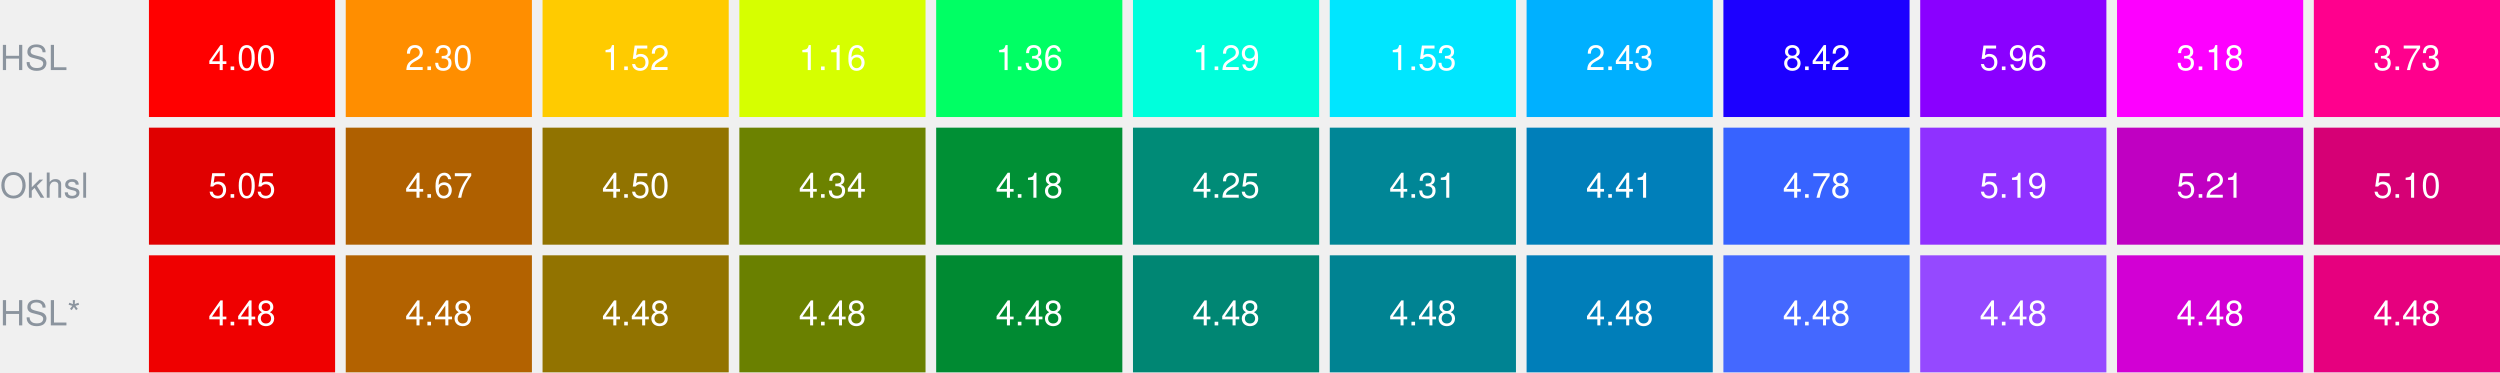
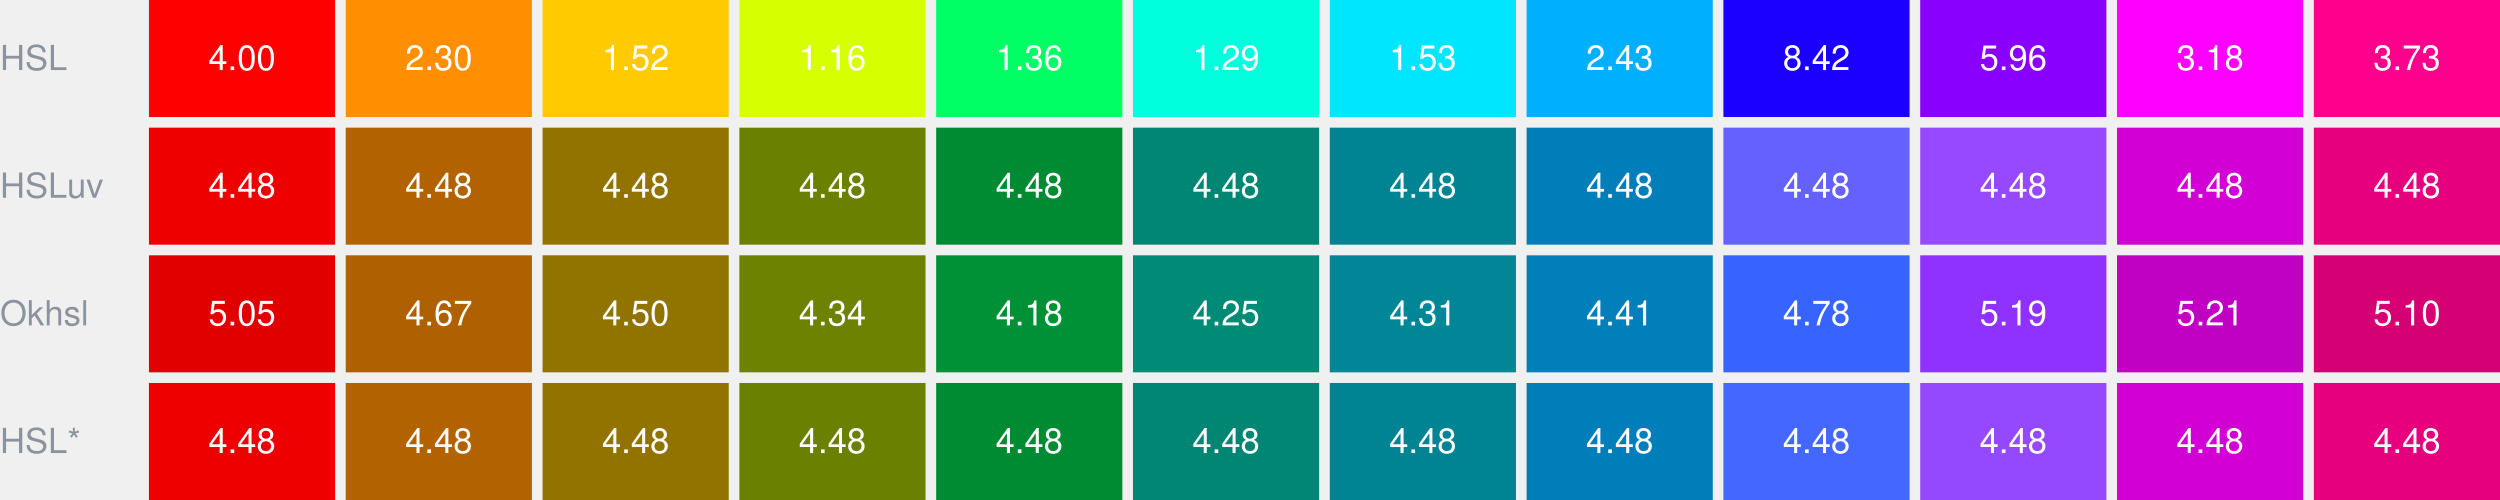
- <svg xmlns="http://www.w3.org/2000/svg" width="940" height="140" viewBox="0 0 940 140">
+ <svg xmlns="http://www.w3.org/2000/svg" width="940" height="188" viewBox="0 0 940 188">
  <g font-family="-apple-system, BlinkMacSystemFont, 'Segoe UI', Helvetica, Arial, sans-serif" font-size="13" fill="#8b949e">
    <text x="0" y="22" text-anchor="start" dominant-baseline="middle">HSL</text>
    <rect x="56" y="0" width="70" height="44" fill="#ff0000" />
    <text x="91" y="22" text-anchor="middle" dominant-baseline="middle" fill="#ffffff">4.00</text>
    <rect x="130" y="0" width="70" height="44" fill="#ff8e00" />
    <text x="165" y="22" text-anchor="middle" dominant-baseline="middle" fill="#ffffff">2.30</text>
    <rect x="204" y="0" width="70" height="44" fill="#ffcb00" />
    <text x="239" y="22" text-anchor="middle" dominant-baseline="middle" fill="#ffffff">1.52</text>
    <rect x="278" y="0" width="70" height="44" fill="#d6ff00" />
    <text x="313" y="22" text-anchor="middle" dominant-baseline="middle" fill="#ffffff">1.16</text>
    <rect x="352" y="0" width="70" height="44" fill="#00ff64" />
    <text x="387" y="22" text-anchor="middle" dominant-baseline="middle" fill="#ffffff">1.36</text>
    <rect x="426" y="0" width="70" height="44" fill="#00ffdc" />
    <text x="461" y="22" text-anchor="middle" dominant-baseline="middle" fill="#ffffff">1.29</text>
    <rect x="500" y="0" width="70" height="44" fill="#00e6ff" />
    <text x="535" y="22" text-anchor="middle" dominant-baseline="middle" fill="#ffffff">1.53</text>
    <rect x="574" y="0" width="70" height="44" fill="#00b0ff" />
    <text x="609" y="22" text-anchor="middle" dominant-baseline="middle" fill="#ffffff">2.43</text>
    <rect x="648" y="0" width="70" height="44" fill="#1c00ff" />
    <text x="683" y="22" text-anchor="middle" dominant-baseline="middle" fill="#ffffff">8.42</text>
    <rect x="722" y="0" width="70" height="44" fill="#8a00ff" />
    <text x="757" y="22" text-anchor="middle" dominant-baseline="middle" fill="#ffffff">5.96</text>
    <rect x="796" y="0" width="70" height="44" fill="#fd00ff" />
    <text x="831" y="22" text-anchor="middle" dominant-baseline="middle" fill="#ffffff">3.18</text>
    <rect x="870" y="0" width="70" height="44" fill="#ff008d" />
    <text x="905" y="22" text-anchor="middle" dominant-baseline="middle" fill="#ffffff">3.73</text>
-     <text x="0" y="70" text-anchor="start" dominant-baseline="middle">Okhsl</text>
-     <rect x="56" y="48" width="70" height="44" fill="#e00000" />
-     <text x="91" y="70" text-anchor="middle" dominant-baseline="middle" fill="#ffffff">5.05</text>
-     <rect x="130" y="48" width="70" height="44" fill="#af6000" />
-     <text x="165" y="70" text-anchor="middle" dominant-baseline="middle" fill="#ffffff">4.67</text>
-     <rect x="204" y="48" width="70" height="44" fill="#917300" />
-     <text x="239" y="70" text-anchor="middle" dominant-baseline="middle" fill="#ffffff">4.50</text>
-     <rect x="278" y="48" width="70" height="44" fill="#6c8200" />
-     <text x="313" y="70" text-anchor="middle" dominant-baseline="middle" fill="#ffffff">4.34</text>
-     <rect x="352" y="48" width="70" height="44" fill="#009035" />
-     <text x="387" y="70" text-anchor="middle" dominant-baseline="middle" fill="#ffffff">4.18</text>
-     <rect x="426" y="48" width="70" height="44" fill="#008b77" />
-     <text x="461" y="70" text-anchor="middle" dominant-baseline="middle" fill="#ffffff">4.25</text>
-     <rect x="500" y="48" width="70" height="44" fill="#008696" />
-     <text x="535" y="70" text-anchor="middle" dominant-baseline="middle" fill="#ffffff">4.31</text>
-     <rect x="574" y="48" width="70" height="44" fill="#007fba" />
-     <text x="609" y="70" text-anchor="middle" dominant-baseline="middle" fill="#ffffff">4.41</text>
-     <rect x="648" y="48" width="70" height="44" fill="#3763ff" />
-     <text x="683" y="70" text-anchor="middle" dominant-baseline="middle" fill="#ffffff">4.78</text>
-     <rect x="722" y="48" width="70" height="44" fill="#8f31ff" />
-     <text x="757" y="70" text-anchor="middle" dominant-baseline="middle" fill="#ffffff">5.19</text>
-     <rect x="796" y="48" width="70" height="44" fill="#c000c2" />
-     <text x="831" y="70" text-anchor="middle" dominant-baseline="middle" fill="#ffffff">5.21</text>
-     <rect x="870" y="48" width="70" height="44" fill="#d60075" />
-     <text x="905" y="70" text-anchor="middle" dominant-baseline="middle" fill="#ffffff">5.10</text>
-     <text x="0" y="118" text-anchor="start" dominant-baseline="middle">HSL*</text>
-     <rect x="56" y="96" width="70" height="44" fill="#ef0000" />
-     <text x="91" y="118" text-anchor="middle" dominant-baseline="middle" fill="#ffffff">4.48</text>
-     <rect x="130" y="96" width="70" height="44" fill="#b36200" />
-     <text x="165" y="118" text-anchor="middle" dominant-baseline="middle" fill="#ffffff">4.48</text>
-     <rect x="204" y="96" width="70" height="44" fill="#927300" />
-     <text x="239" y="118" text-anchor="middle" dominant-baseline="middle" fill="#ffffff">4.48</text>
-     <rect x="278" y="96" width="70" height="44" fill="#6a8000" />
-     <text x="313" y="118" text-anchor="middle" dominant-baseline="middle" fill="#ffffff">4.48</text>
-     <rect x="352" y="96" width="70" height="44" fill="#008a32" />
-     <text x="387" y="118" text-anchor="middle" dominant-baseline="middle" fill="#ffffff">4.48</text>
-     <rect x="426" y="96" width="70" height="44" fill="#008673" />
-     <text x="461" y="118" text-anchor="middle" dominant-baseline="middle" fill="#ffffff">4.48</text>
-     <rect x="500" y="96" width="70" height="44" fill="#008392" />
-     <text x="535" y="118" text-anchor="middle" dominant-baseline="middle" fill="#ffffff">4.48</text>
-     <rect x="574" y="96" width="70" height="44" fill="#007eb9" />
-     <text x="609" y="118" text-anchor="middle" dominant-baseline="middle" fill="#ffffff">4.48</text>
-     <rect x="648" y="96" width="70" height="44" fill="#4468ff" />
-     <text x="683" y="118" text-anchor="middle" dominant-baseline="middle" fill="#ffffff">4.48</text>
-     <rect x="722" y="96" width="70" height="44" fill="#9549ff" />
-     <text x="757" y="118" text-anchor="middle" dominant-baseline="middle" fill="#ffffff">4.48</text>
-     <rect x="796" y="96" width="70" height="44" fill="#d200d4" />
-     <text x="831" y="118" text-anchor="middle" dominant-baseline="middle" fill="#ffffff">4.48</text>
-     <rect x="870" y="96" width="70" height="44" fill="#e6007e" />
-     <text x="905" y="118" text-anchor="middle" dominant-baseline="middle" fill="#ffffff">4.48</text>
+     <text x="0" y="70" text-anchor="start" dominant-baseline="middle">HSLuv</text>
+     <rect x="56" y="48" width="70" height="44" fill="#ef0000" />
+     <text x="91" y="70" text-anchor="middle" dominant-baseline="middle" fill="#ffffff">4.48</text>
+     <rect x="130" y="48" width="70" height="44" fill="#b36200" />
+     <text x="165" y="70" text-anchor="middle" dominant-baseline="middle" fill="#ffffff">4.48</text>
+     <rect x="204" y="48" width="70" height="44" fill="#927300" />
+     <text x="239" y="70" text-anchor="middle" dominant-baseline="middle" fill="#ffffff">4.48</text>
+     <rect x="278" y="48" width="70" height="44" fill="#6a8000" />
+     <text x="313" y="70" text-anchor="middle" dominant-baseline="middle" fill="#ffffff">4.48</text>
+     <rect x="352" y="48" width="70" height="44" fill="#008a32" />
+     <text x="387" y="70" text-anchor="middle" dominant-baseline="middle" fill="#ffffff">4.48</text>
+     <rect x="426" y="48" width="70" height="44" fill="#008673" />
+     <text x="461" y="70" text-anchor="middle" dominant-baseline="middle" fill="#ffffff">4.48</text>
+     <rect x="500" y="48" width="70" height="44" fill="#008392" />
+     <text x="535" y="70" text-anchor="middle" dominant-baseline="middle" fill="#ffffff">4.48</text>
+     <rect x="574" y="48" width="70" height="44" fill="#007eb9" />
+     <text x="609" y="70" text-anchor="middle" dominant-baseline="middle" fill="#ffffff">4.48</text>
+     <rect x="648" y="48" width="70" height="44" fill="#6461ff" />
+     <text x="683" y="70" text-anchor="middle" dominant-baseline="middle" fill="#ffffff">4.48</text>
+     <rect x="722" y="48" width="70" height="44" fill="#9649ff" />
+     <text x="757" y="70" text-anchor="middle" dominant-baseline="middle" fill="#ffffff">4.48</text>
+     <rect x="796" y="48" width="70" height="44" fill="#d200d4" />
+     <text x="831" y="70" text-anchor="middle" dominant-baseline="middle" fill="#ffffff">4.48</text>
+     <rect x="870" y="48" width="70" height="44" fill="#e6007e" />
+     <text x="905" y="70" text-anchor="middle" dominant-baseline="middle" fill="#ffffff">4.48</text>
+     <text x="0" y="118" text-anchor="start" dominant-baseline="middle">Okhsl</text>
+     <rect x="56" y="96" width="70" height="44" fill="#e00000" />
+     <text x="91" y="118" text-anchor="middle" dominant-baseline="middle" fill="#ffffff">5.05</text>
+     <rect x="130" y="96" width="70" height="44" fill="#af6000" />
+     <text x="165" y="118" text-anchor="middle" dominant-baseline="middle" fill="#ffffff">4.67</text>
+     <rect x="204" y="96" width="70" height="44" fill="#917300" />
+     <text x="239" y="118" text-anchor="middle" dominant-baseline="middle" fill="#ffffff">4.50</text>
+     <rect x="278" y="96" width="70" height="44" fill="#6c8200" />
+     <text x="313" y="118" text-anchor="middle" dominant-baseline="middle" fill="#ffffff">4.34</text>
+     <rect x="352" y="96" width="70" height="44" fill="#009035" />
+     <text x="387" y="118" text-anchor="middle" dominant-baseline="middle" fill="#ffffff">4.18</text>
+     <rect x="426" y="96" width="70" height="44" fill="#008b77" />
+     <text x="461" y="118" text-anchor="middle" dominant-baseline="middle" fill="#ffffff">4.25</text>
+     <rect x="500" y="96" width="70" height="44" fill="#008696" />
+     <text x="535" y="118" text-anchor="middle" dominant-baseline="middle" fill="#ffffff">4.31</text>
+     <rect x="574" y="96" width="70" height="44" fill="#007fba" />
+     <text x="609" y="118" text-anchor="middle" dominant-baseline="middle" fill="#ffffff">4.41</text>
+     <rect x="648" y="96" width="70" height="44" fill="#3763ff" />
+     <text x="683" y="118" text-anchor="middle" dominant-baseline="middle" fill="#ffffff">4.78</text>
+     <rect x="722" y="96" width="70" height="44" fill="#8f31ff" />
+     <text x="757" y="118" text-anchor="middle" dominant-baseline="middle" fill="#ffffff">5.19</text>
+     <rect x="796" y="96" width="70" height="44" fill="#c000c2" />
+     <text x="831" y="118" text-anchor="middle" dominant-baseline="middle" fill="#ffffff">5.21</text>
+     <rect x="870" y="96" width="70" height="44" fill="#d60075" />
+     <text x="905" y="118" text-anchor="middle" dominant-baseline="middle" fill="#ffffff">5.10</text>
+     <text x="0" y="166" text-anchor="start" dominant-baseline="middle">HSL*</text>
+     <rect x="56" y="144" width="70" height="44" fill="#ef0000" />
+     <text x="91" y="166" text-anchor="middle" dominant-baseline="middle" fill="#ffffff">4.48</text>
+     <rect x="130" y="144" width="70" height="44" fill="#b36200" />
+     <text x="165" y="166" text-anchor="middle" dominant-baseline="middle" fill="#ffffff">4.48</text>
+     <rect x="204" y="144" width="70" height="44" fill="#927300" />
+     <text x="239" y="166" text-anchor="middle" dominant-baseline="middle" fill="#ffffff">4.48</text>
+     <rect x="278" y="144" width="70" height="44" fill="#6a8000" />
+     <text x="313" y="166" text-anchor="middle" dominant-baseline="middle" fill="#ffffff">4.48</text>
+     <rect x="352" y="144" width="70" height="44" fill="#008a32" />
+     <text x="387" y="166" text-anchor="middle" dominant-baseline="middle" fill="#ffffff">4.48</text>
+     <rect x="426" y="144" width="70" height="44" fill="#008673" />
+     <text x="461" y="166" text-anchor="middle" dominant-baseline="middle" fill="#ffffff">4.48</text>
+     <rect x="500" y="144" width="70" height="44" fill="#008392" />
+     <text x="535" y="166" text-anchor="middle" dominant-baseline="middle" fill="#ffffff">4.48</text>
+     <rect x="574" y="144" width="70" height="44" fill="#007eb9" />
+     <text x="609" y="166" text-anchor="middle" dominant-baseline="middle" fill="#ffffff">4.48</text>
+     <rect x="648" y="144" width="70" height="44" fill="#4468ff" />
+     <text x="683" y="166" text-anchor="middle" dominant-baseline="middle" fill="#ffffff">4.48</text>
+     <rect x="722" y="144" width="70" height="44" fill="#9549ff" />
+     <text x="757" y="166" text-anchor="middle" dominant-baseline="middle" fill="#ffffff">4.48</text>
+     <rect x="796" y="144" width="70" height="44" fill="#d200d4" />
+     <text x="831" y="166" text-anchor="middle" dominant-baseline="middle" fill="#ffffff">4.48</text>
+     <rect x="870" y="144" width="70" height="44" fill="#e6007e" />
+     <text x="905" y="166" text-anchor="middle" dominant-baseline="middle" fill="#ffffff">4.48</text>
  </g>
</svg>
